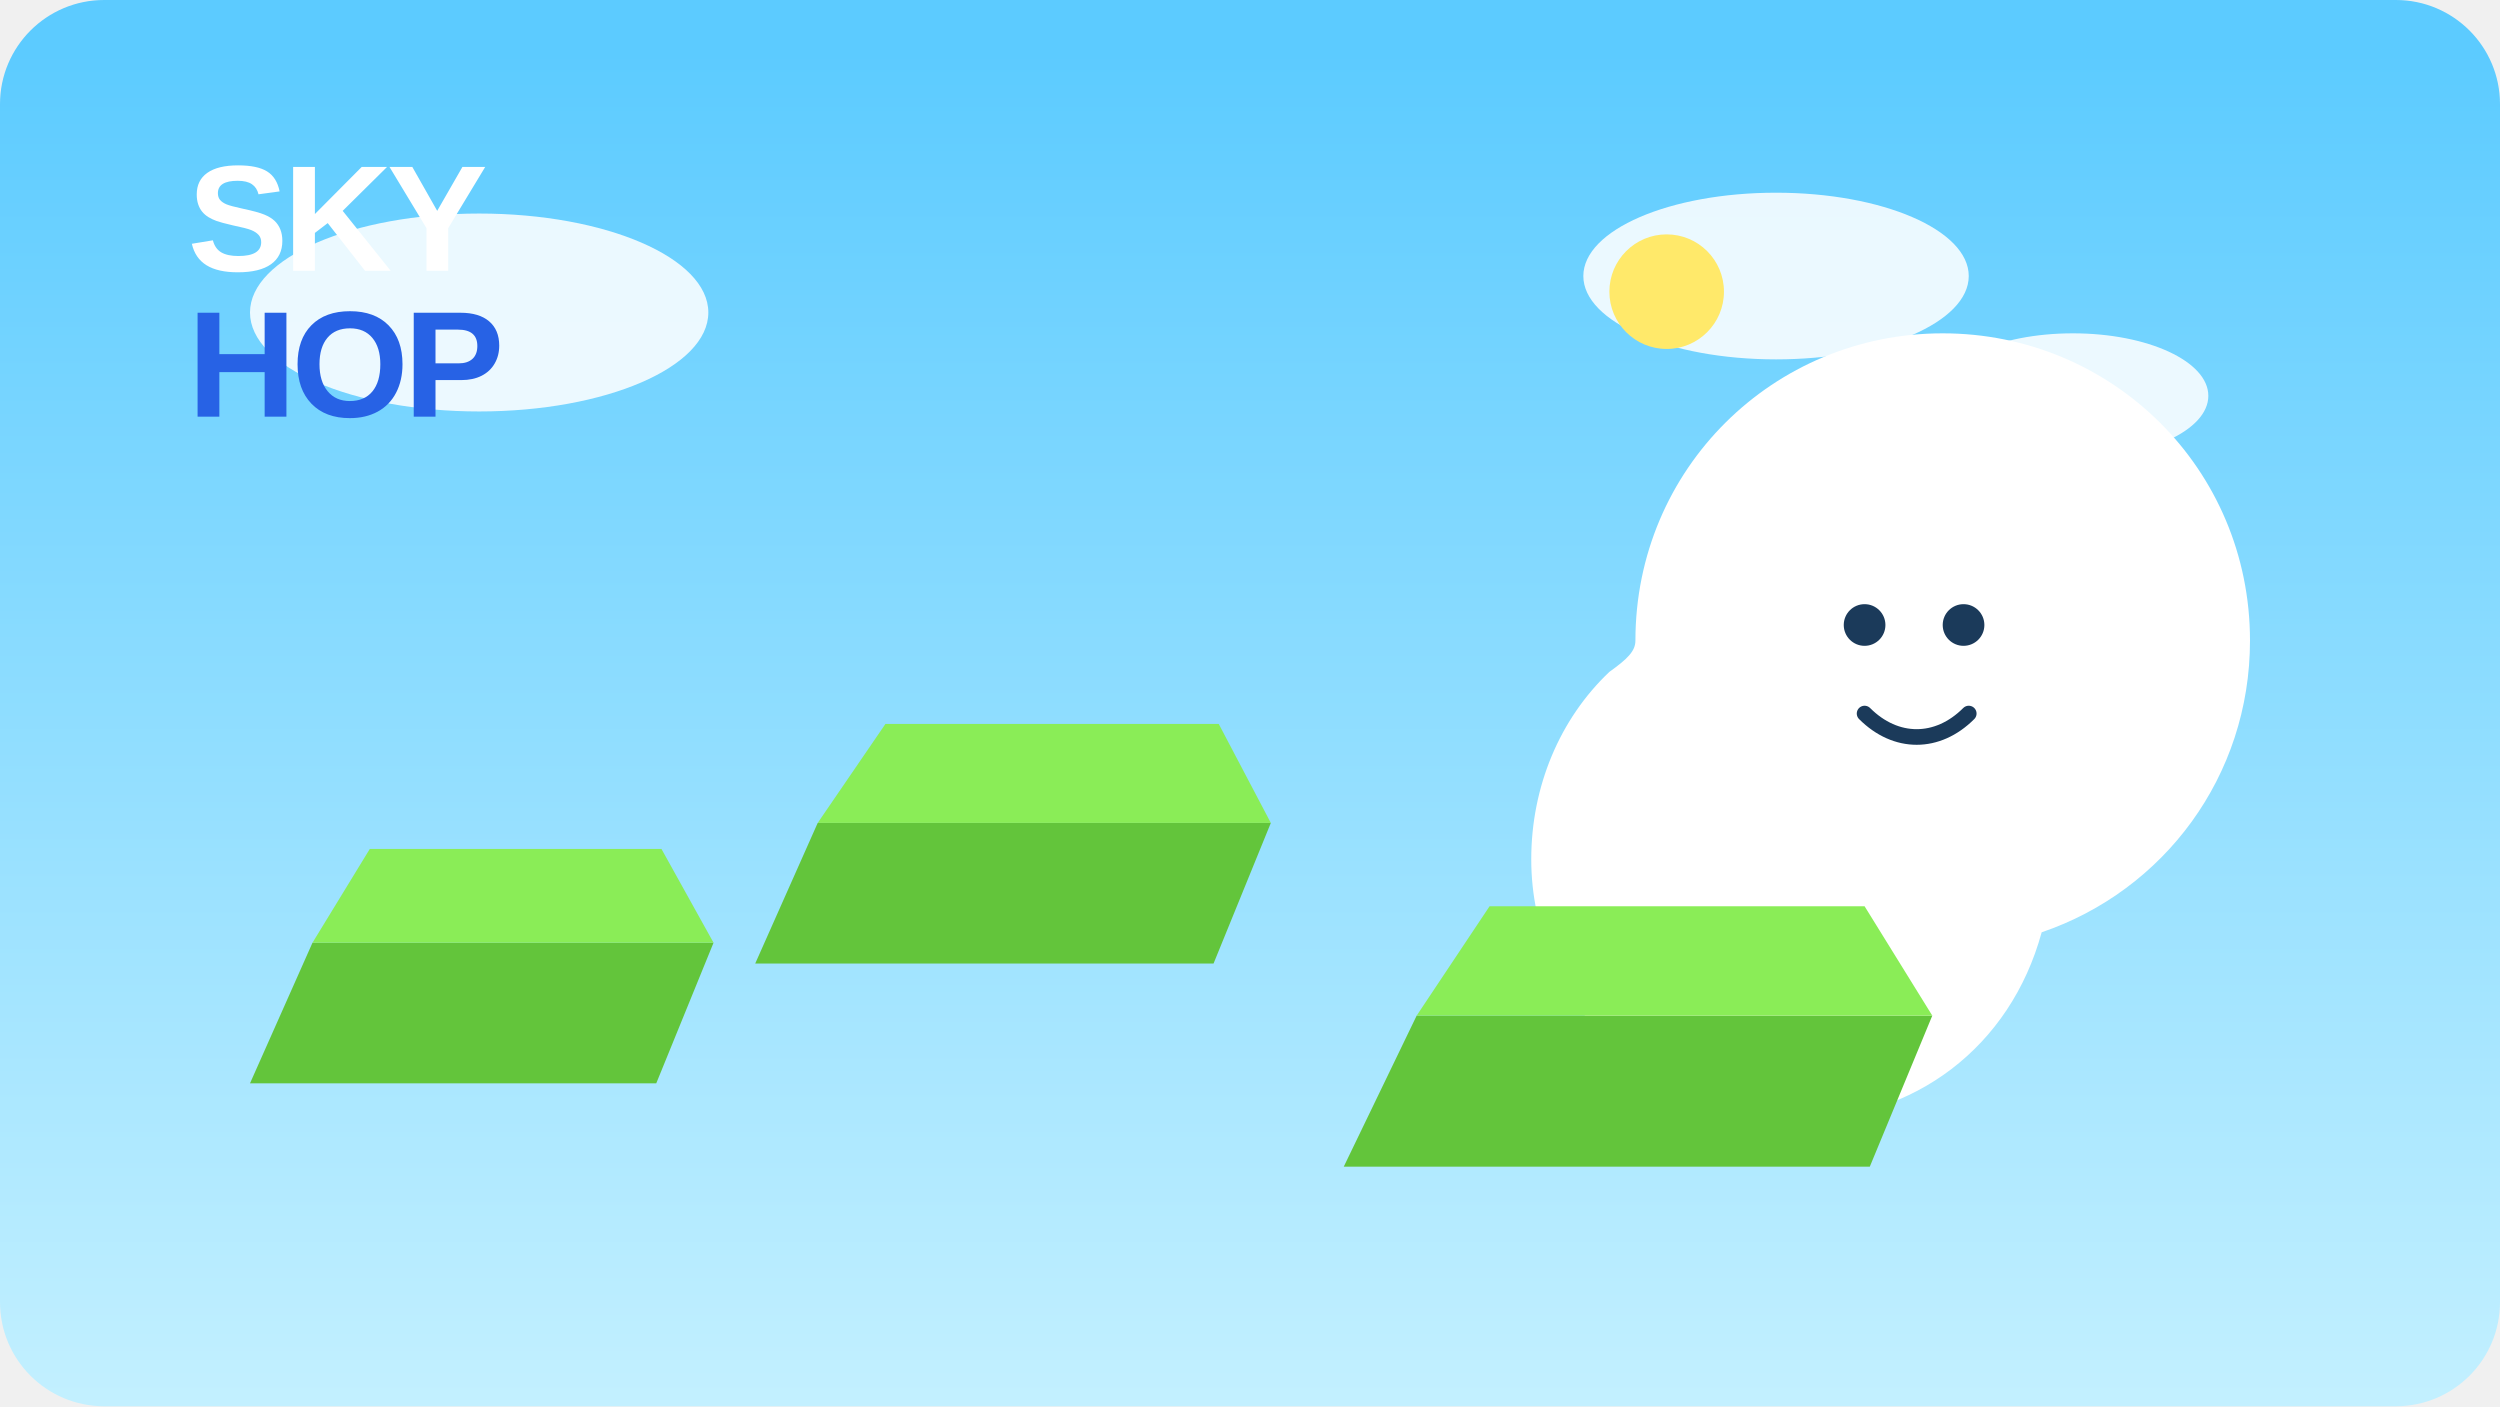
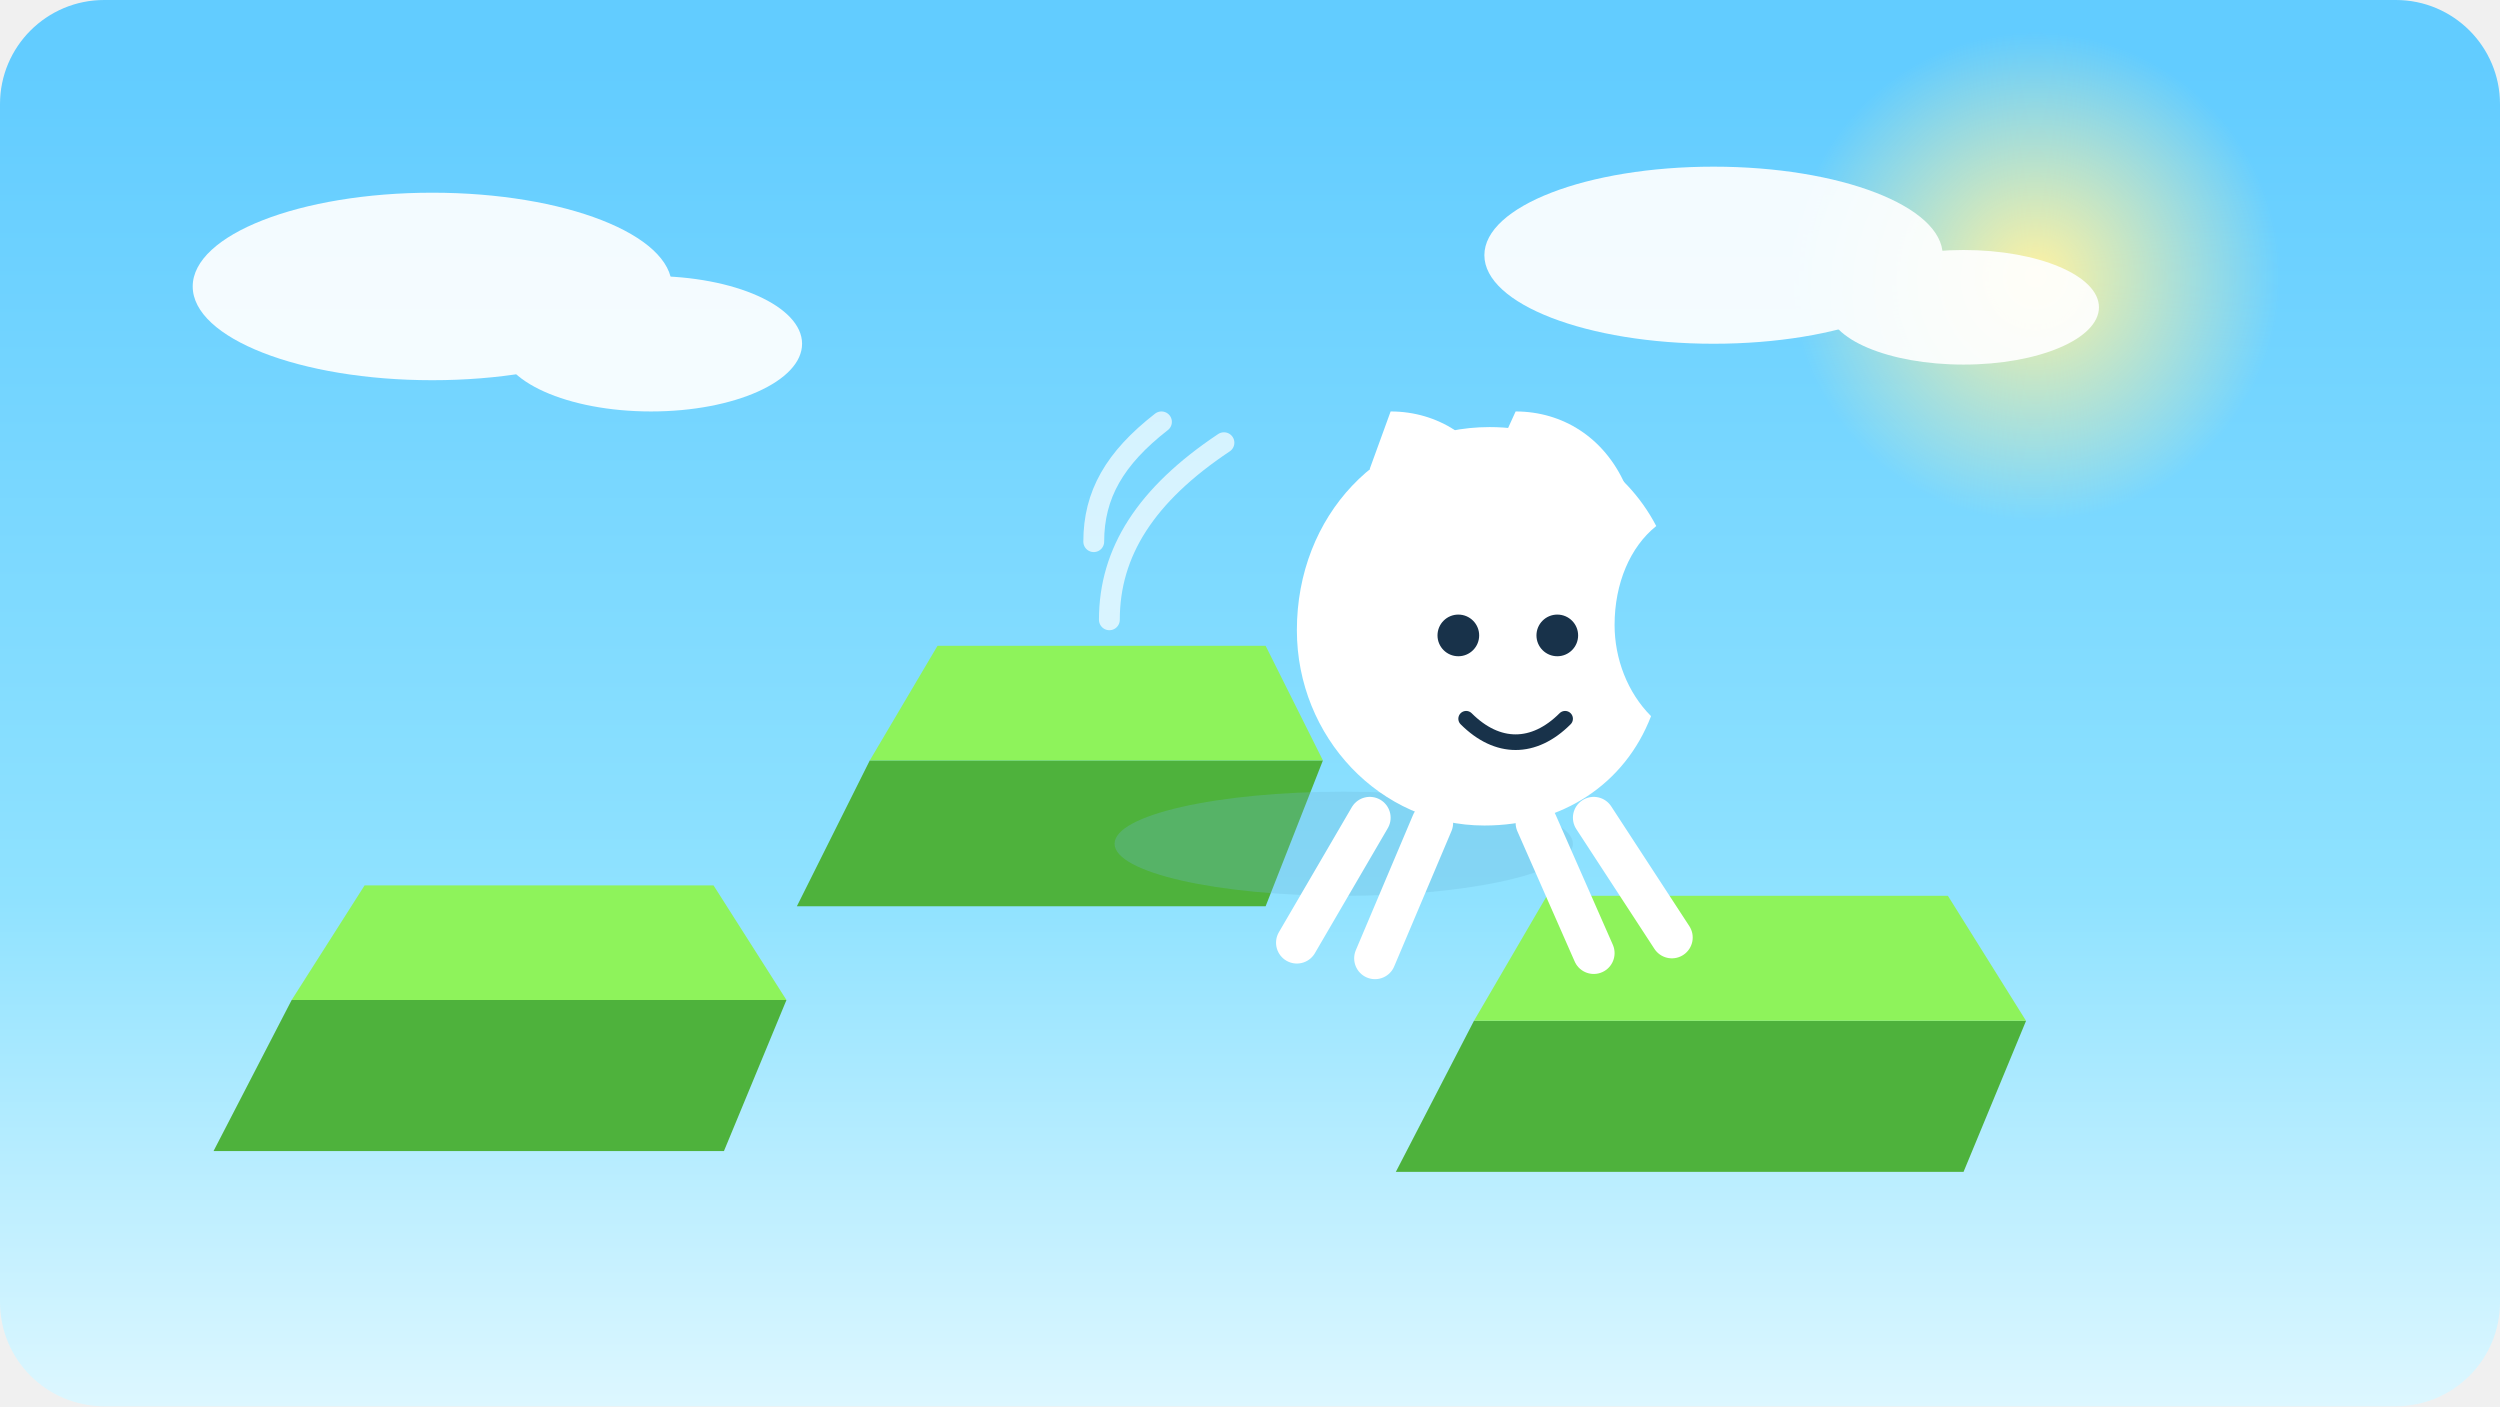
<svg xmlns="http://www.w3.org/2000/svg" viewBox="0 0 960 540" fill="none">
  <defs>
-     <linearGradient id="sky" x1="480" y1="20" x2="480" y2="540" gradientUnits="userSpaceOnUse">
-       <stop stop-color="#5CCBFF" />
-       <stop offset="1" stop-color="#C3F0FF" />
+     <linearGradient id="sky" x1="480" y1="24" x2="480" y2="540" gradientUnits="userSpaceOnUse">
+       <stop stop-color="#62CCFF" />
+       <stop offset=".62" stop-color="#8FE2FF" />
+       <stop offset="1" stop-color="#DDF7FF" />
    </linearGradient>
+     <radialGradient id="sun" cx="0" cy="0" r="1" gradientTransform="translate(782 106) rotate(90) scale(94)" gradientUnits="userSpaceOnUse">
+       <stop stop-color="#FFF2A1" />
+       <stop offset="1" stop-color="#FFF2A1" stop-opacity="0" />
+     </radialGradient>
  </defs>
  <rect width="960" height="540" rx="40" fill="url(#sky)" />
-   <g fill="#FFFFFF" opacity=".86">
-     <ellipse cx="184" cy="120" rx="88" ry="38" />
-     <ellipse cx="682" cy="106" rx="74" ry="32" />
-     <ellipse cx="796" cy="152" rx="52" ry="24" />
+   <rect width="960" height="540" rx="40" fill="url(#sun)" />
+   <g fill="#FFFFFF" opacity=".92">
+     <ellipse cx="166" cy="110" rx="92" ry="36" />
+     <ellipse cx="250" cy="132" rx="58" ry="26" />
+     <ellipse cx="658" cy="98" rx="88" ry="34" />
+     <ellipse cx="754" cy="118" rx="52" ry="22" />
  </g>
  <g>
-     <path d="M628 246c0-66 53-118 118-118 65 0 118 52 118 118 0 52-33 96-80 112-12 44-49 72-94 72-56 0-102-45-102-100 0-28 11-54 30-72 7-5 10-8 10-12Z" fill="#FFFFFF" />
-     <circle cx="716" cy="240" r="8" fill="#1B3A5A" />
-     <circle cx="754" cy="240" r="8" fill="#1B3A5A" />
-     <path d="M716 274c12 12 28 12 40 0" stroke="#1B3A5A" stroke-width="6" stroke-linecap="round" />
+     <path d="M112 384h190l-24 58H82l30-58Z" fill="#4EB23C" />
+     <path d="M140 340h134l28 44H112l28-44Z" fill="#8EF35B" />
+     <path d="M334 292h174l-22 56H306l28-56Z" fill="#4EB23C" />
+     <path d="M360 248h126l22 44H334l26-44Z" fill="#8EF35B" />
+     <path d="M566 392h212l-24 58H536l30-58Z" fill="#4EB23C" />
+     <path d="M594 344h154l30 48H566l28-48Z" fill="#8EF35B" />
  </g>
  <g>
-     <path d="M120 362h154l-22 54H96l24-54Z" fill="#63C53B" />
-     <path d="M142 326h112l20 36H120l22-36Z" fill="#8AED57" />
-     <path d="M314 316h174l-22 54H290l24-54Z" fill="#63C53B" />
-     <path d="M340 278h128l20 38H314l26-38Z" fill="#8AED57" />
-     <path d="M544 390h198l-24 58H516l28-58Z" fill="#63C53B" />
-     <path d="M572 348h144l26 42H544l28-42Z" fill="#8AED57" />
+     <ellipse cx="516" cy="324" rx="88" ry="20" fill="#6DB7D9" fill-opacity=".28" />
+     <path d="M498 242c0-44 32-78 74-78 28 0 52 15 64 38-10 8-16 22-16 38 0 13 5 26 14 35-10 26-34 42-64 42-40 0-72-34-72-75Z" fill="#FFFFFF" />
+     <path d="M534 158c18 0 34 10 42 28l-22 12-28-18 8-22Z" fill="#FFFFFF" />
+     <path d="M582 158c18 0 34 10 42 28l-24 12-28-18 10-22Z" fill="#FFFFFF" />
+     <circle cx="560" cy="244" r="8" fill="#18324A" />
+     <circle cx="598" cy="244" r="8" fill="#18324A" />
+     <path d="M563 276c12 12 26 12 38 0" stroke="#18324A" stroke-width="6" stroke-linecap="round" />
+     <path d="M526 314 498 362" stroke="#FFFFFF" stroke-width="16" stroke-linecap="round" />
+     <path d="M612 314 642 360" stroke="#FFFFFF" stroke-width="16" stroke-linecap="round" />
+     <path d="M550 316 528 368" stroke="#FFFFFF" stroke-width="16" stroke-linecap="round" />
+     <path d="M590 316 612 366" stroke="#FFFFFF" stroke-width="16" stroke-linecap="round" />
  </g>
-   <circle cx="640" cy="112" r="22" fill="#FFE96A" />
-   <text x="72" y="104" fill="#FFFFFF" font-size="58" font-family="Arial, sans-serif" font-weight="900" letter-spacing="-2">SKY</text>
-   <text x="72" y="160" fill="#2762E5" font-size="58" font-family="Arial, sans-serif" font-weight="900" letter-spacing="-2">HOP</text>
+   <g stroke="#FFFFFF" stroke-opacity=".7" stroke-width="8" stroke-linecap="round">
+     <path d="M470 170c-30 20-44 42-44 68" />
+     <path d="M446 162c-18 14-26 28-26 46" />
+   </g>
</svg>
